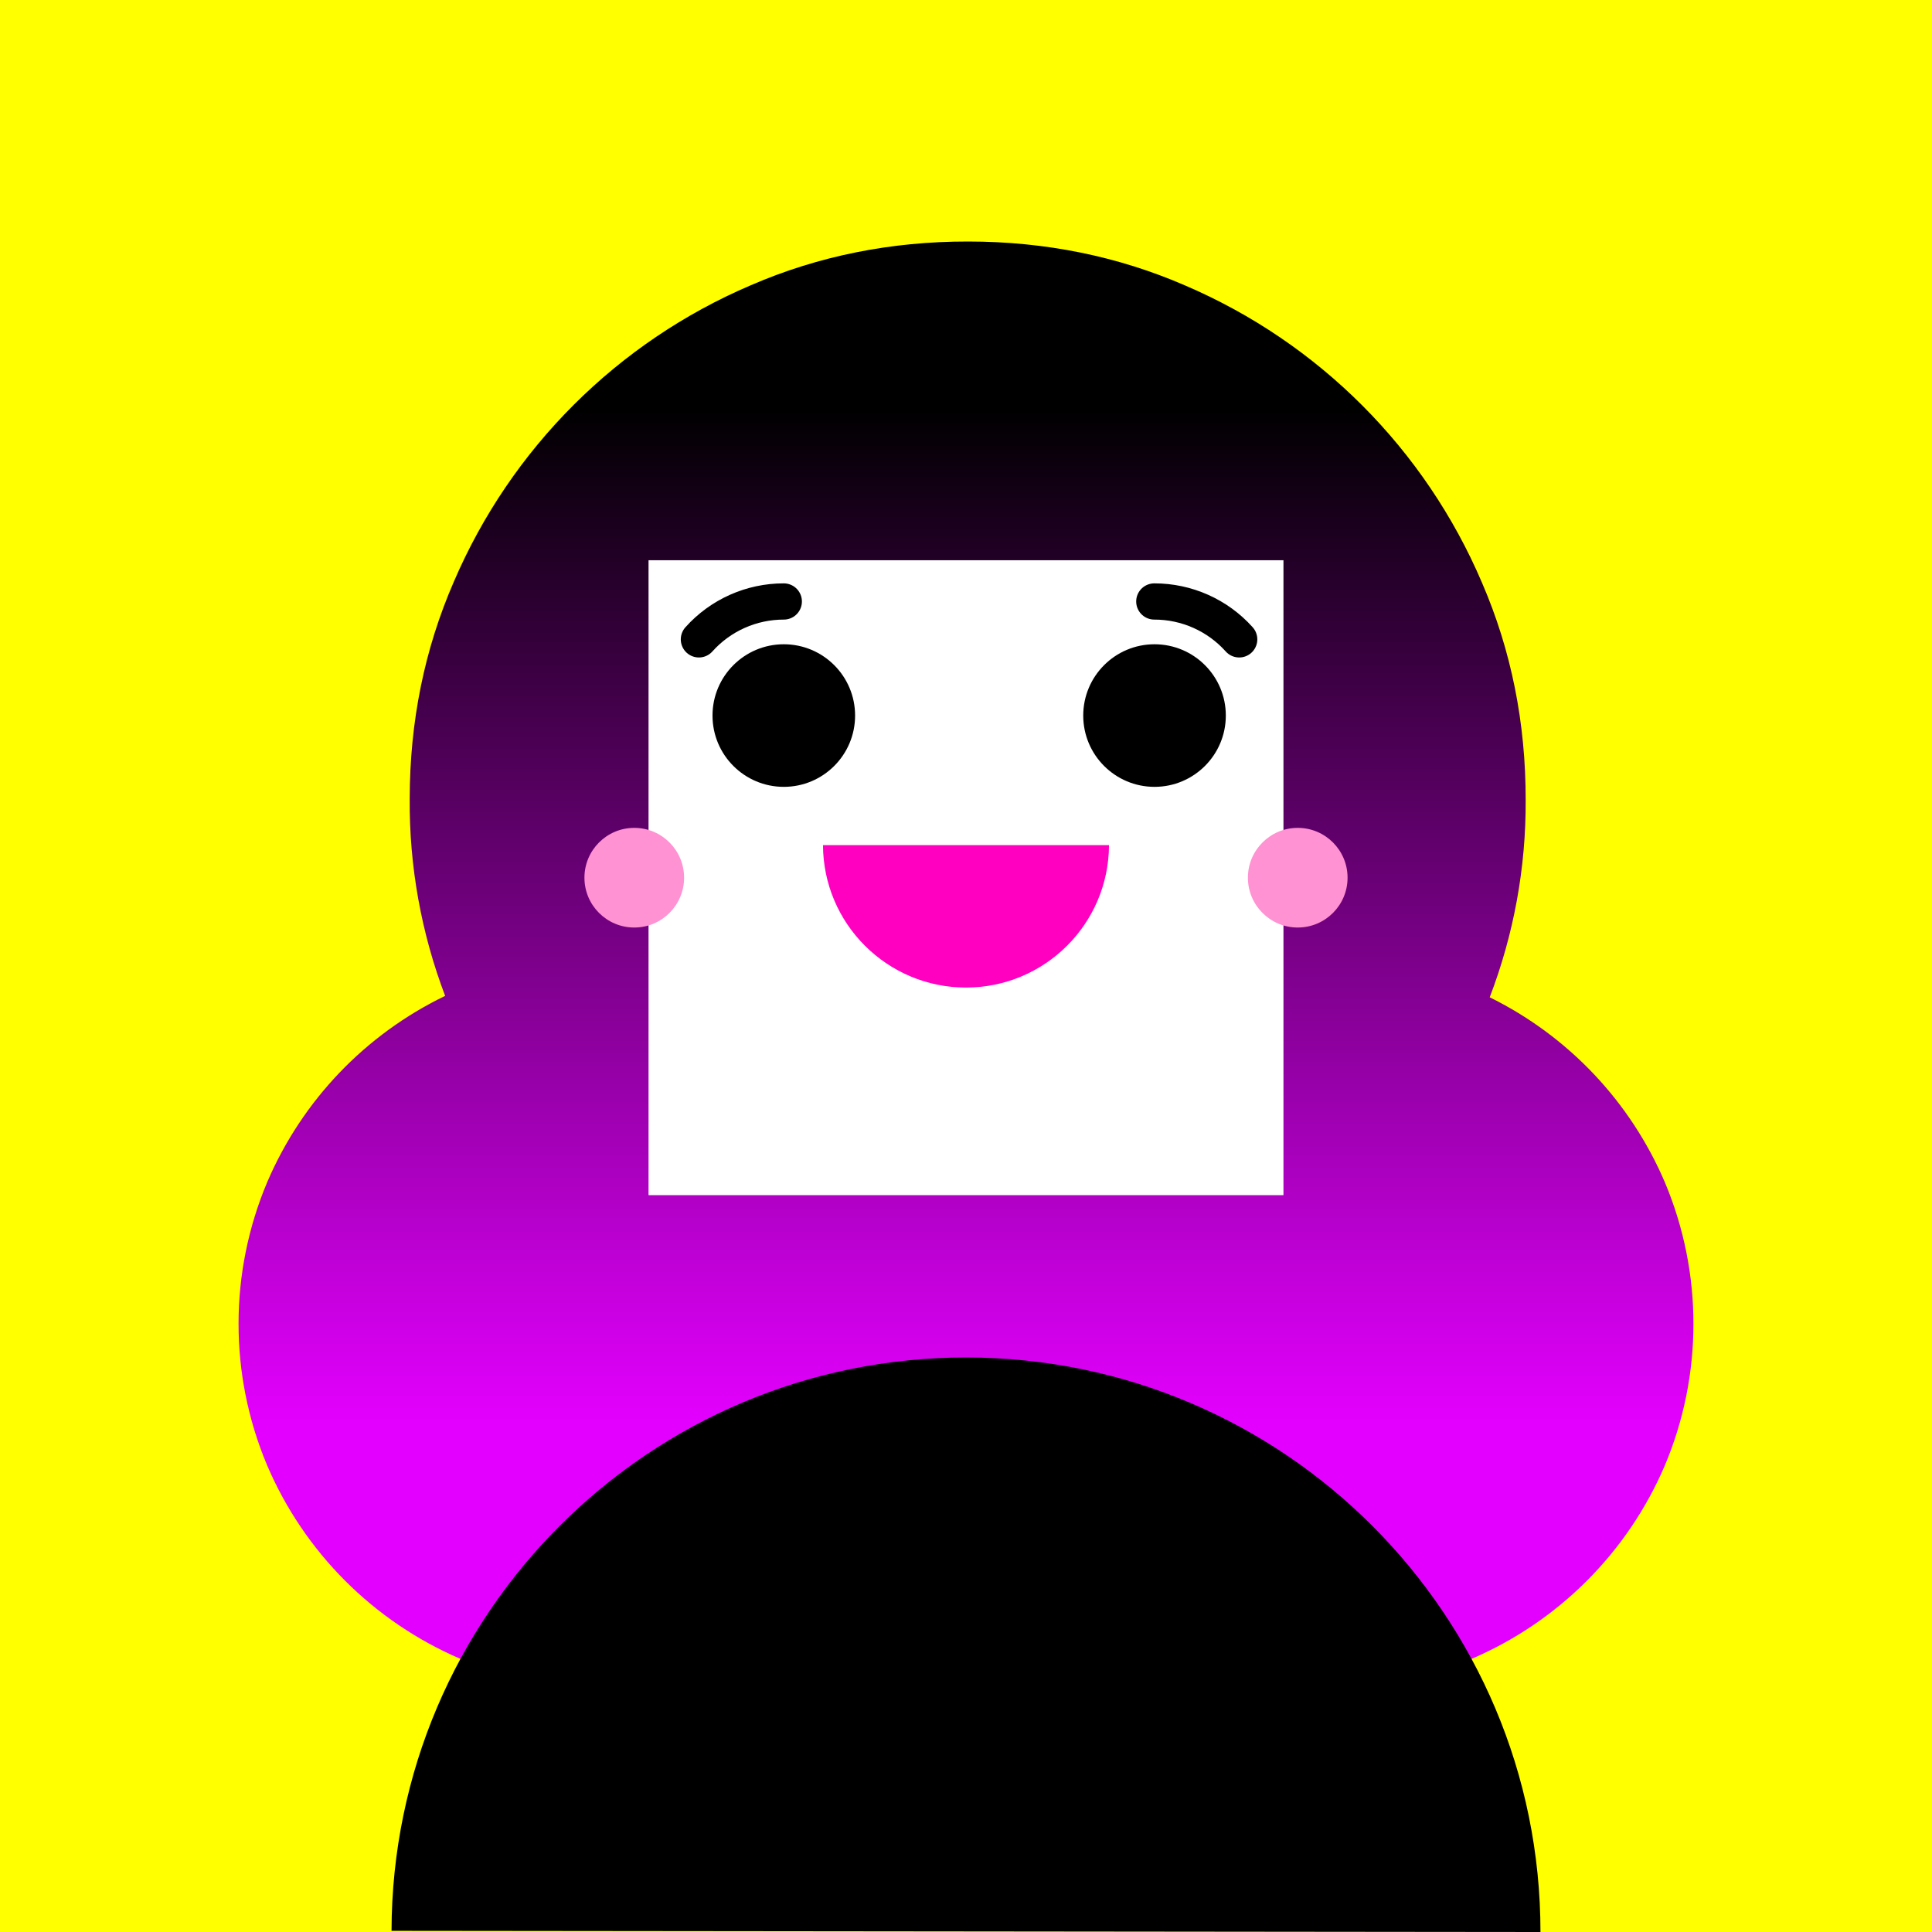
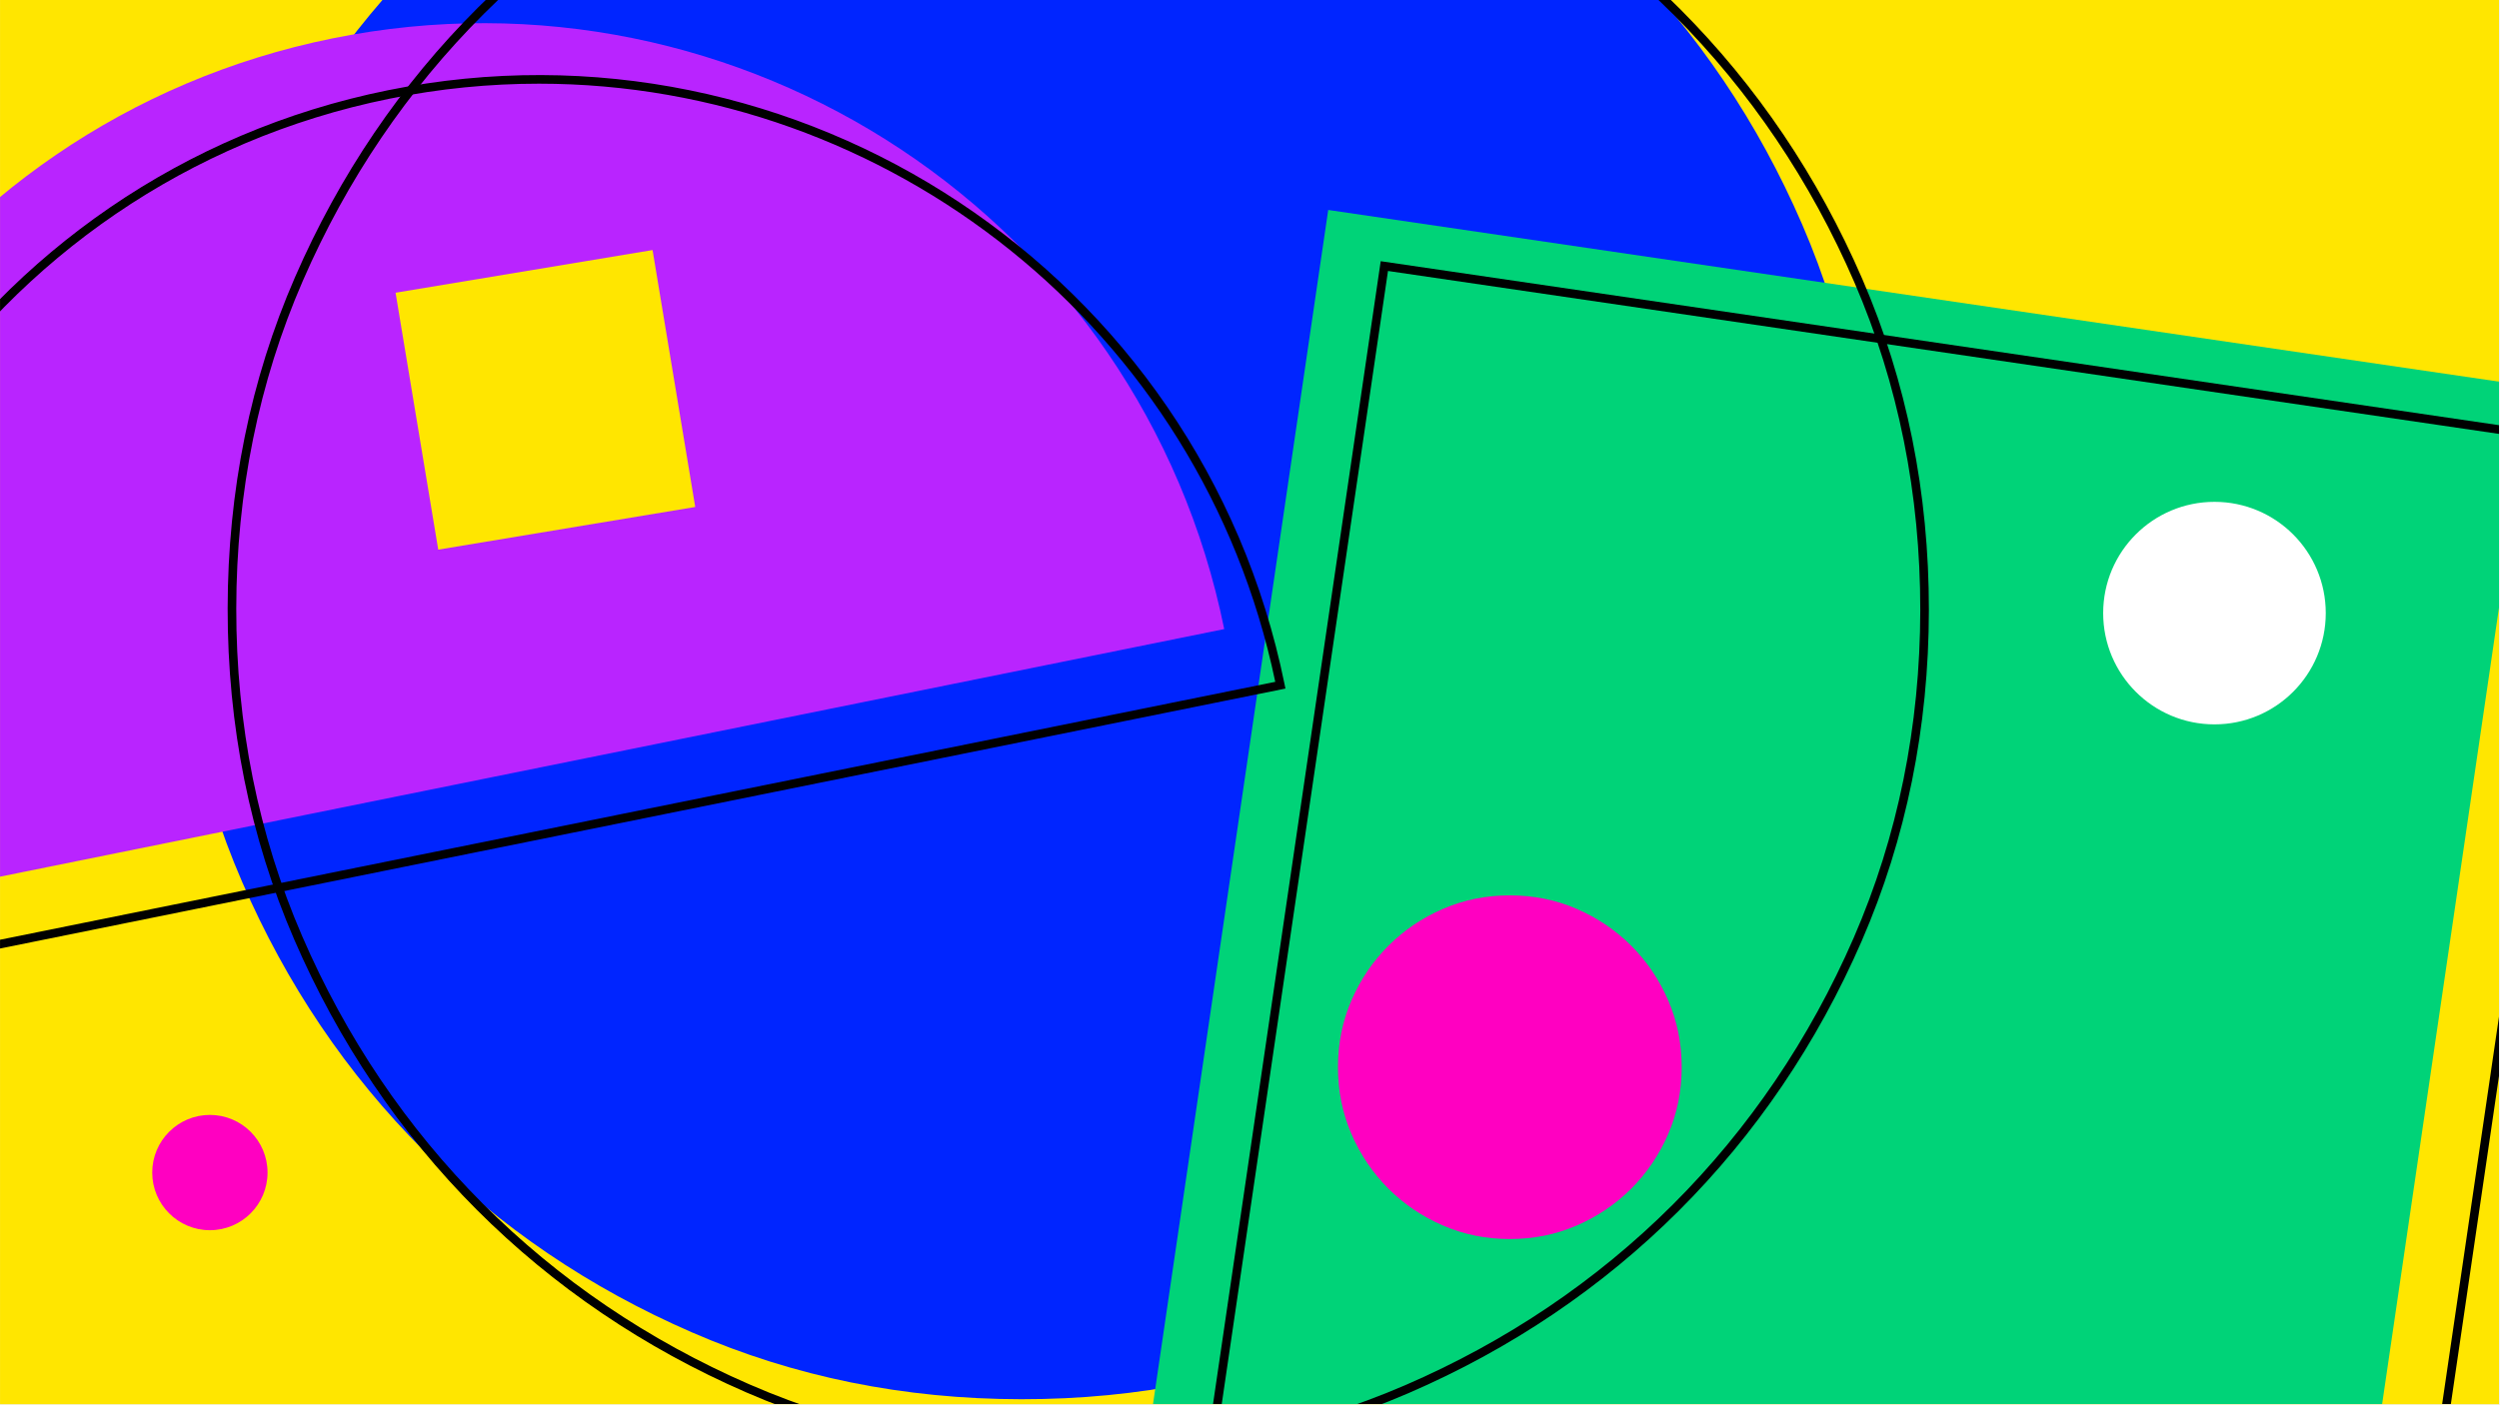
- <svg xmlns="http://www.w3.org/2000/svg" id="Слой_1" data-name="Слой 1" viewBox="0 0 800 800">
+ <svg xmlns="http://www.w3.org/2000/svg" width="290" height="163" viewBox="0 0 290 163" fill="none">
+   <g clip-path="url(#clip0_735_46877)">
+     <path d="M290.004 0H0.004V163H290.004V0Z" fill="#FFE600" />
+     <mask id="mask0_735_46877" style="mask-type:alpha" maskUnits="userSpaceOnUse" x="0" y="0" width="291" height="163">
+       <path d="M290.004 0H0.004V163H290.004V0Z" fill="#FFE600" />
+     </mask>
+     <g mask="url(#mask0_735_46877)">
+       <path d="M156.947 -26.235C168.812 -21.069 179.196 -14.033 188.092 -5.118C196.985 3.793 204.003 14.191 209.142 26.067C214.278 37.949 216.842 50.697 216.828 64.313C216.814 77.932 214.223 90.675 209.063 102.543C203.9 114.412 196.861 124.792 187.95 133.685C179.035 142.581 168.637 149.602 156.761 154.738C144.882 159.877 132.134 162.438 118.515 162.424C104.899 162.41 92.153 159.823 80.288 154.659C68.416 149.499 58.039 142.457 49.143 133.543C40.246 124.631 33.229 114.236 28.093 102.357C22.951 90.478 20.39 77.73 20.404 64.111C20.418 50.495 23.005 37.753 28.172 25.881C33.332 14.016 40.371 3.632 49.285 -5.261C58.2 -14.158 68.592 -21.172 80.474 -26.314C92.35 -31.45 105.101 -34.014 118.717 -34C132.336 -33.986 145.079 -31.396 156.947 -26.235Z" fill="#0025FF" />
+       <path d="M293.767 44.855L154.136 24.374L133.655 164.005L273.286 184.487L293.767 44.855Z" fill="#00D378" />
+       <path d="M142.068 73.027C132.415 25.54 86.113 -5.158 38.607 4.452C-8.9 14.063 -39.629 60.344 -30.064 107.849L142.068 73.027Z" fill="#B924FF" />
+       <path d="M24.356 142.804C28.051 142.804 31.047 139.809 31.047 136.114C31.047 132.419 28.051 129.423 24.356 129.423C20.662 129.423 17.666 132.419 17.666 136.114C17.666 139.809 20.662 142.804 24.356 142.804Z" fill="#FF00C1" />
+       <path d="M256.982 84.087C264.115 84.087 269.897 78.304 269.897 71.171C269.897 64.038 264.115 58.255 256.982 58.255C249.848 58.255 244.066 64.038 244.066 71.171C244.066 78.304 249.848 84.087 256.982 84.087Z" fill="white" />
+       <path d="M75.728 29.027L45.904 33.98L50.856 63.804L80.68 58.851L75.728 29.027Z" fill="#FFE600" />
+       <path d="M182.995 105.515C185.404 106.564 187.513 107.993 189.32 109.803C191.126 111.613 192.551 113.725 193.594 116.137C194.637 118.55 195.158 121.138 195.155 123.904C195.152 126.669 194.626 129.257 193.579 131.667C192.53 134.078 191.1 136.186 189.291 137.992C187.48 139.798 185.369 141.224 182.957 142.267C180.545 143.311 177.956 143.831 175.19 143.828C172.425 143.825 169.836 143.3 167.427 142.251C165.016 141.203 162.908 139.773 161.102 137.963C159.295 136.153 157.87 134.042 156.827 131.63C155.783 129.217 155.263 126.628 155.266 123.863C155.268 121.097 155.794 118.51 156.843 116.099C157.891 113.689 159.32 111.58 161.131 109.774C162.941 107.968 165.052 106.543 167.465 105.499C169.876 104.456 172.466 103.935 175.231 103.938C177.997 103.941 180.585 104.467 182.995 105.515Z" fill="#FF00C1" />
+       <path d="M125.138 169.438C125.101 169.438 125.065 169.438 125.028 169.438C111.4 169.423 98.472 166.797 86.602 161.631C74.741 156.476 64.21 149.335 55.302 140.409C46.401 131.493 39.284 120.948 34.148 109.069C29.004 97.186 26.403 84.252 26.418 70.624C26.431 56.999 29.059 44.07 34.227 32.195C39.39 20.323 46.529 9.793 55.446 0.898C64.36 -7.998 74.906 -15.117 86.789 -20.26C98.645 -25.387 111.542 -27.986 125.121 -27.986C125.158 -27.986 125.193 -27.986 125.231 -27.986C138.849 -27.973 151.778 -25.347 163.66 -20.181C175.538 -15.008 186.069 -7.868 194.96 1.042C203.855 9.956 210.973 20.5 216.114 32.382C221.256 44.278 223.855 57.212 223.841 70.827C223.827 84.445 221.201 97.375 216.035 109.256C210.871 121.125 203.732 131.655 194.816 140.553C185.895 149.456 175.349 156.574 163.473 161.71C151.621 166.838 138.723 169.438 125.138 169.438ZM125.121 -26.986C111.678 -26.986 98.916 -24.415 87.186 -19.342C75.418 -14.249 64.977 -7.201 56.152 1.606C47.325 10.412 40.256 20.838 35.144 32.594C30.03 44.343 27.431 57.138 27.418 70.625C27.403 84.115 29.977 96.916 35.066 108.672C40.151 120.436 47.198 130.876 56.01 139.703C64.829 148.54 75.255 155.609 87.001 160.714C98.745 165.825 111.539 168.423 125.029 168.438C138.528 168.434 151.317 165.879 163.076 160.792C174.836 155.707 185.278 148.659 194.11 139.845C202.937 131.037 210.005 120.611 215.118 108.857C220.229 97.103 222.827 84.307 222.841 70.826C222.855 57.349 220.283 44.548 215.196 32.779C210.105 21.013 203.059 10.573 194.252 1.748C185.45 -7.072 175.023 -14.142 163.261 -19.264C151.506 -24.375 138.71 -26.973 125.23 -26.986C125.194 -26.986 125.157 -26.986 125.121 -26.986Z" fill="black" />
+       <path d="M280.222 191.567L139.601 170.941L160.227 30.32L300.848 50.946L280.222 191.567ZM140.735 170.097L279.377 190.433L299.713 51.791L161.071 31.455L140.735 170.097Z" fill="black" />
+       <path d="M-23.942 114.952L-24.041 114.461C-33.643 66.769 -2.662 20.122 45.021 10.476C92.704 0.83 139.381 31.767 149.071 79.441L149.171 79.931L-23.942 114.952ZM62.547 9.714C56.829 9.714 51.035 10.279 45.219 11.456C-1.76 20.959 -32.34 66.793 -23.158 113.773L147.99 79.15C139.403 38.095 103.024 9.714 62.547 9.714Z" fill="black" />
+     </g>
+   </g>
  <defs>
-     <style>
-       .cls-1 {
-         fill: #ff0;
-       }
- 
-       .cls-2 {
-         fill: url(#Безымянный_градиент_44);
-       }
- 
-       .cls-3 {
-         fill: #fff;
-       }
- 
-       .cls-4 {
-         fill: #ff00c1;
-       }
- 
-       .cls-5 {
-         fill: #ff92d2;
-       }
- 
-       .cls-6 {
-         fill: none;
-         stroke: #000;
-         stroke-linecap: round;
-         stroke-linejoin: round;
-         stroke-width: 15px;
-       }
-     </style>
-     <linearGradient id="Безымянный_градиент_44" data-name="Безымянный градиент 44" x1="400" y1="698.793" x2="400" y2="100" gradientUnits="userSpaceOnUse">
-       <stop offset="0.181" stop-color="#e400ff" />
-       <stop offset="0.885" />
-     </linearGradient>
+     <clipPath id="clip0_735_46877">
+       <rect width="290" height="163" fill="white" />
+     </clipPath>
  </defs>
-   <rect class="cls-1" width="800" height="800" />
-   <path class="cls-2" d="M689.434,489.681a151.96,151.96,0,0,0-72.573-76.722,225.052,225.052,0,0,0,14.891-81.67q.05-48.049-18.082-89.976A233.6,233.6,0,0,0,490.878,118.267q-41.882-18.21-89.939-18.267Q352.889,99.951,310.969,118.082A233.598,233.598,0,0,0,187.924,240.874q-18.233,41.894-18.274,89.939a224.865,224.865,0,0,0,14.673,81.56,152.046,152.046,0,0,0-73.631,77.021A150.988,150.988,0,0,0,110.571,606.673a152.271,152.271,0,0,0,80.042,80.207A145.698,145.698,0,0,0,249.235,698.787c20.829.022,280.34-.022,301.221,0a145.72,145.72,0,0,0,58.651-11.787,152.27,152.27,0,0,0,80.207-80.042,151.048,151.048,0,0,0,.121-117.278Z" />
-   <g>
-     <rect class="cls-3" x="268.547" y="231.984" width="262.907" height="262.907" />
-     <path class="cls-4" d="M340.783,349.954a59.217,59.217,0,0,0,118.433,0Z" />
-     <g>
-       <circle class="cls-5" cx="537.364" cy="363.437" r="20.634" />
-       <circle class="cls-5" cx="262.636" cy="363.437" r="20.634" />
-     </g>
-     <circle cx="324.555" cy="296.297" r="29.521" />
-     <circle cx="478.065" cy="296.297" r="29.521" />
-     <path class="cls-6" d="M289.398,264.748a47.118,47.118,0,0,1,35.157-15.688" />
-     <path class="cls-6" d="M513.127,264.748a47.118,47.118,0,0,0-35.157-15.688" />
-   </g>
-   <path d="M637.874,800c.014-131.273-106.33-237.763-237.63-237.898C268.943,561.967,162.382,668.238,162.126,799.511Z" />
</svg>
